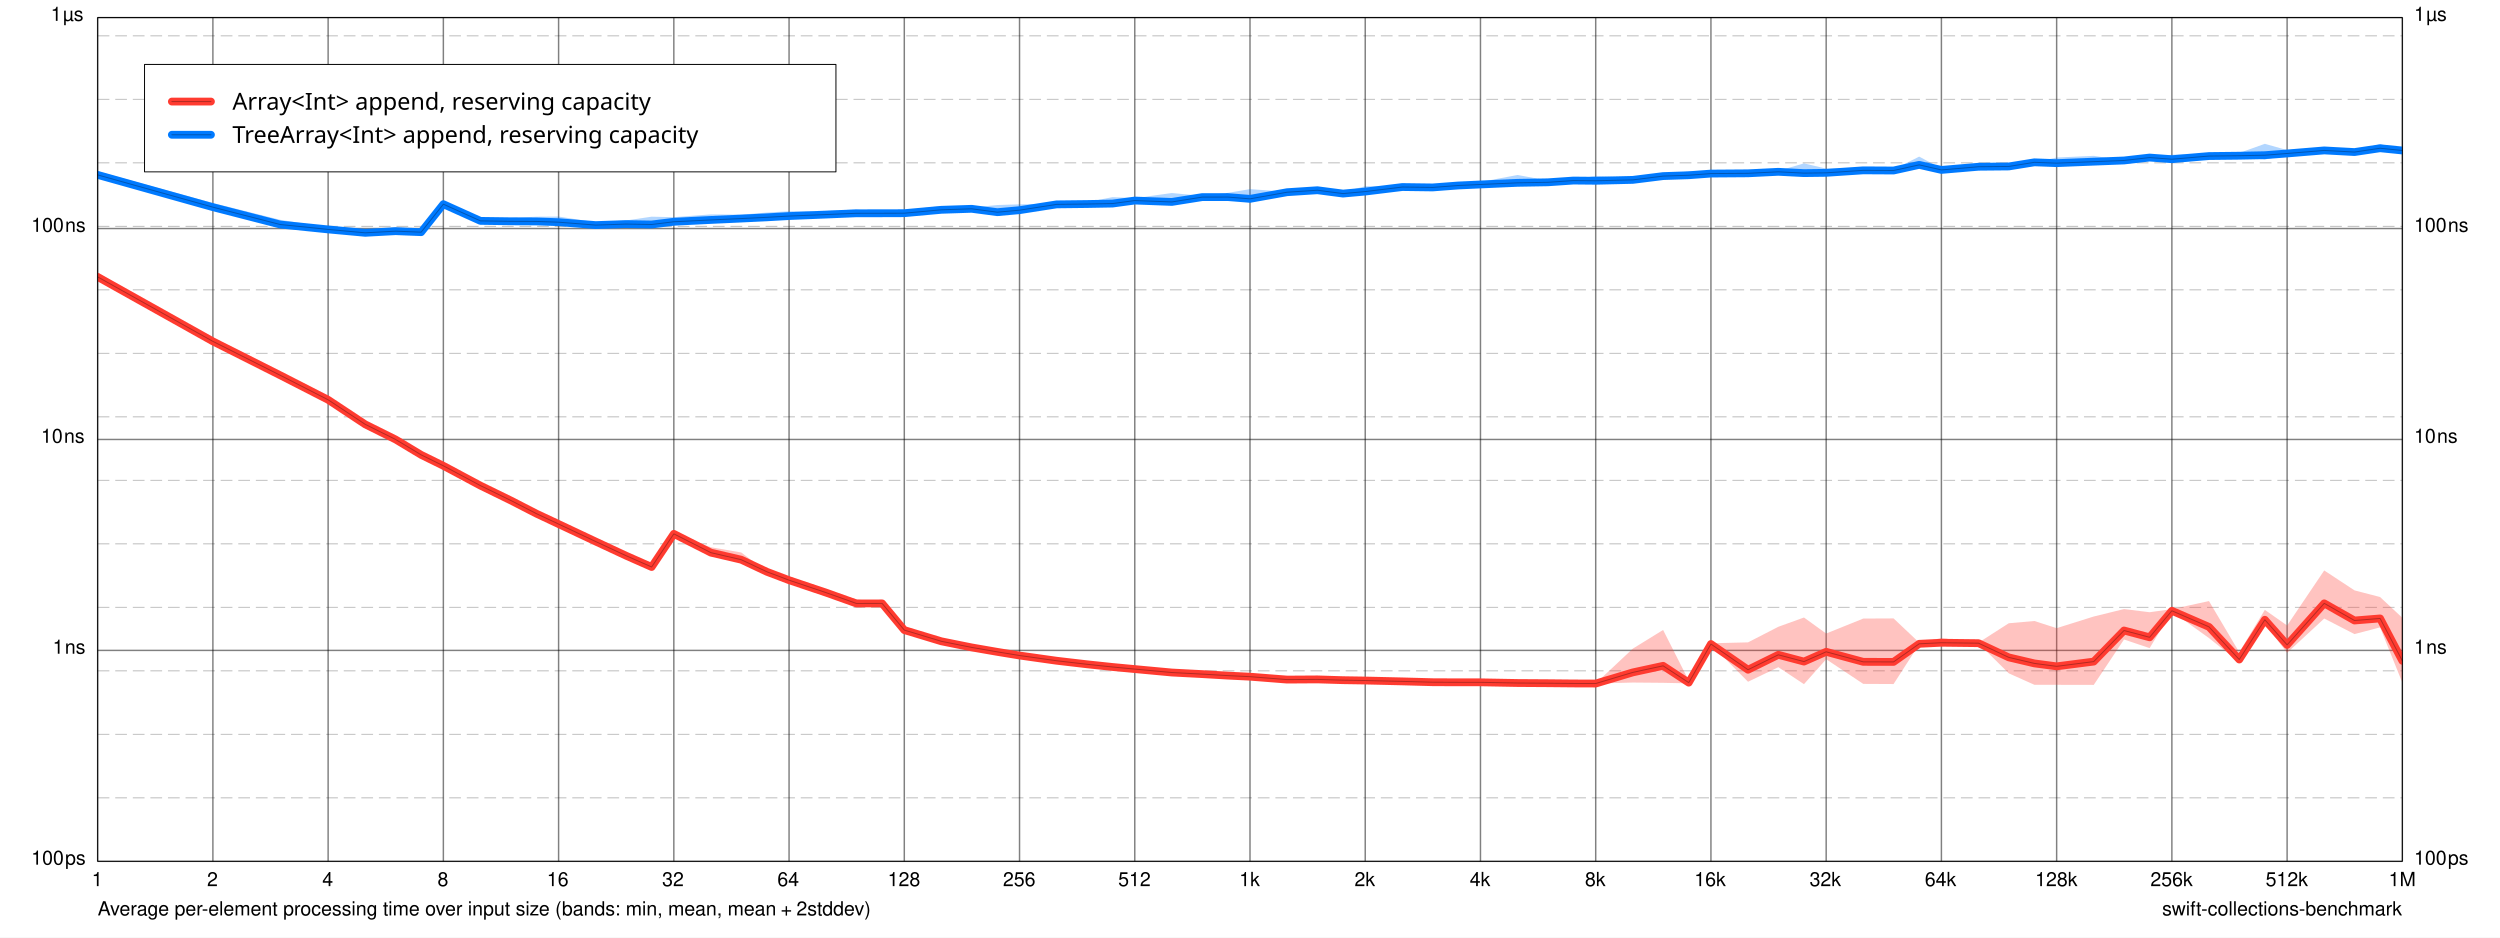
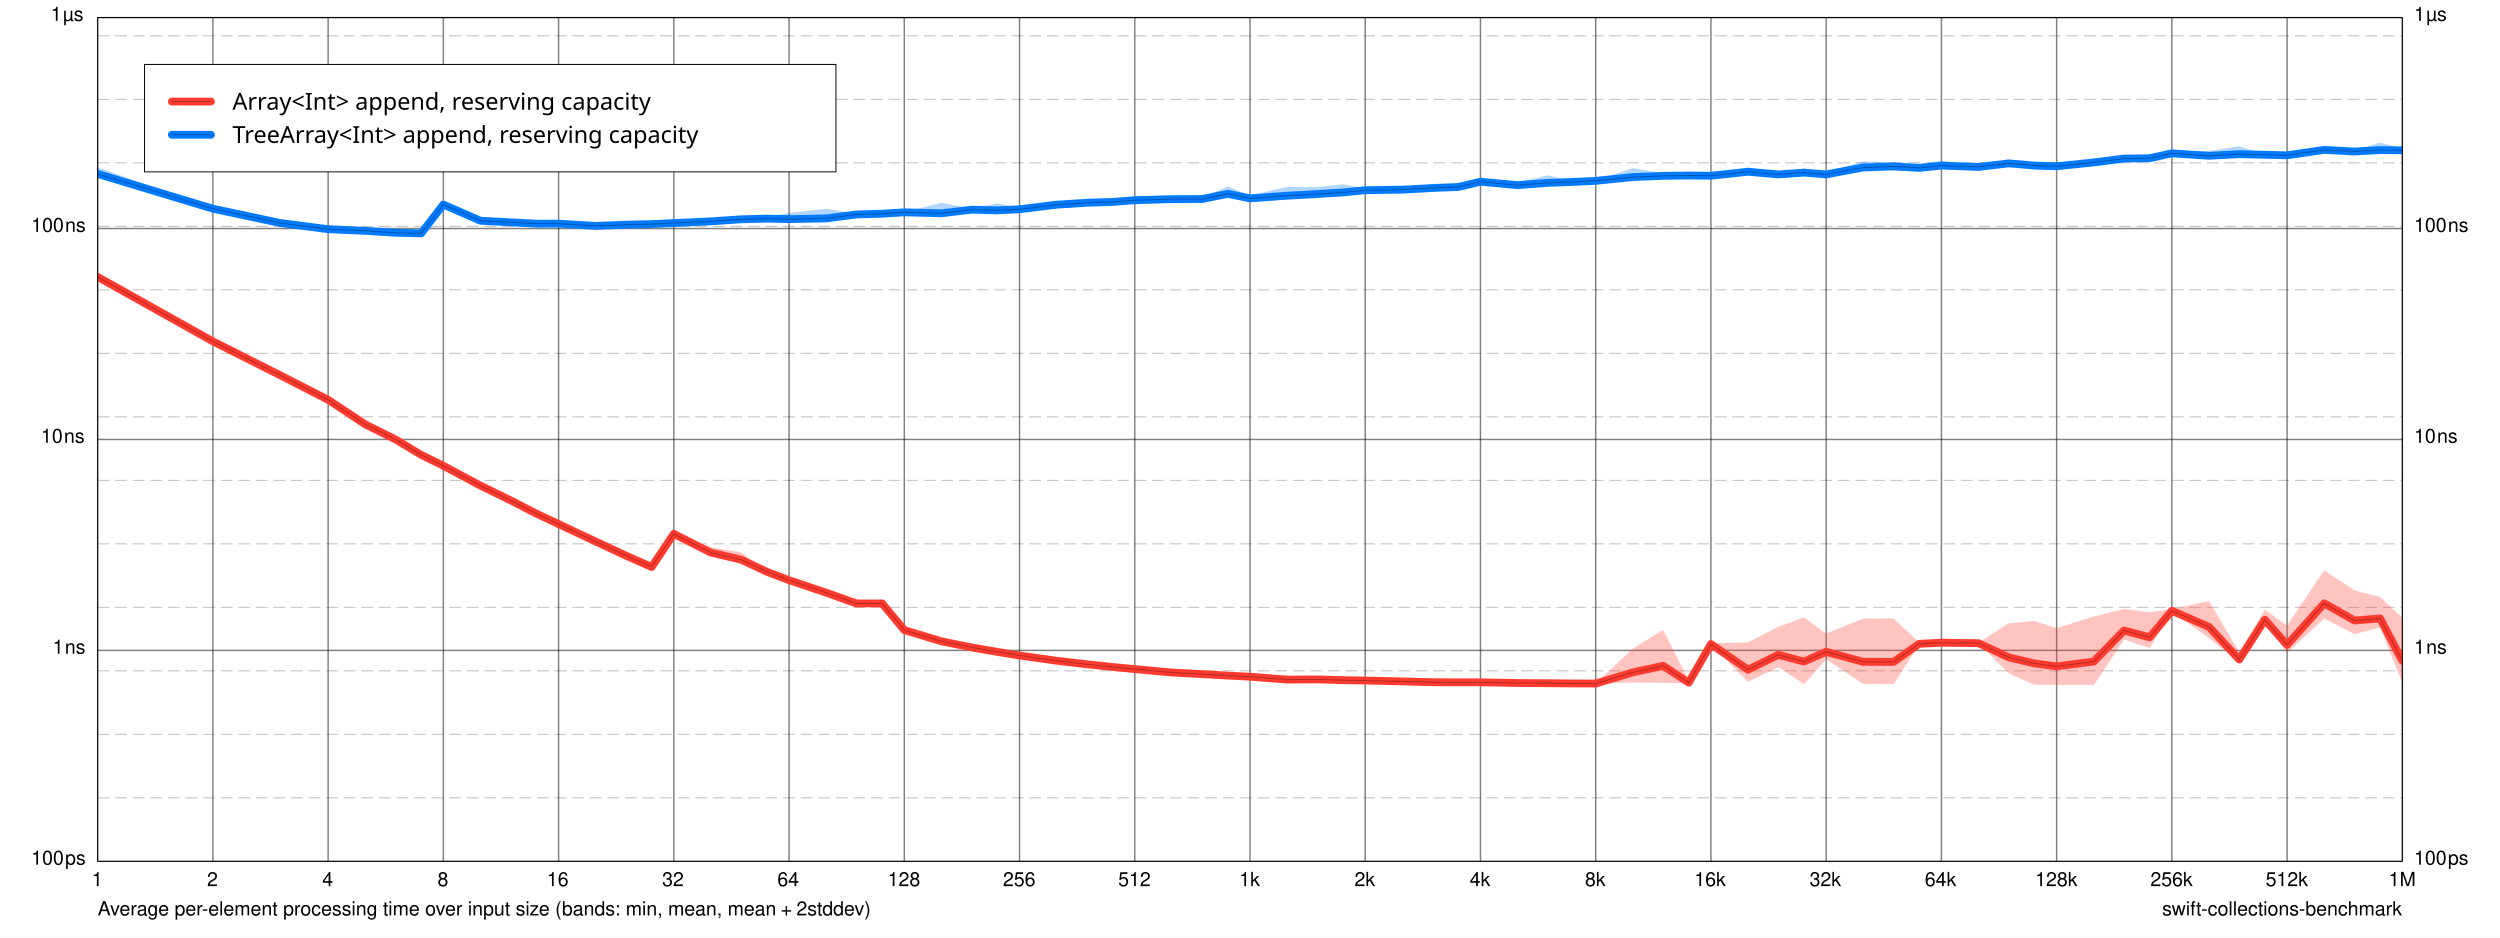
<svg xmlns="http://www.w3.org/2000/svg" xmlns:xlink="http://www.w3.org/1999/xlink" width="1280.0px" height="480.0px" viewBox="0.0 0.0 1280.0 480.0" version="1.1">
  <path d="M 0 0 L 0 480 L 1280 480 L 1280 0 z" fill="#FFFFFF" fill-opacity="1.0" stroke="none" />
  <text x="50" y="468.7" font-family="Helvetica" font-size="10" font-weight="normal" font-style="normal" fill="#000000" fill-opacity="1">Average per-element processing time over input size (bands: min, mean, mean + 2stddev)</text>
  <a xlink:href="https://github.com/apple/swift-collections-benchmark">
    <text x="1107" y="468.7" font-family="Helvetica" font-size="10" font-weight="normal" font-style="normal" fill="#000000" fill-opacity="1">swift-collections-benchmark</text>
  </a>
  <path d="M 50 9 L 50 441" fill="none" stroke-width="0.75" stroke="#000000" stroke-opacity="0.498" stroke-linecap="butt" stroke-linejoin="round" />
  <text x="47" y="453.7" font-family="Helvetica" font-size="10" font-weight="normal" font-style="normal" fill="#000000" fill-opacity="1">1</text>
  <path d="M 109 9 L 109 441" fill="none" stroke-width="0.75" stroke="#000000" stroke-opacity="0.498" stroke-linecap="butt" stroke-linejoin="round" />
  <text x="106" y="453.7" font-family="Helvetica" font-size="10" font-weight="normal" font-style="normal" fill="#000000" fill-opacity="1">2</text>
  <path d="M 168 9 L 168 441" fill="none" stroke-width="0.75" stroke="#000000" stroke-opacity="0.498" stroke-linecap="butt" stroke-linejoin="round" />
  <text x="165" y="453.7" font-family="Helvetica" font-size="10" font-weight="normal" font-style="normal" fill="#000000" fill-opacity="1">4</text>
  <path d="M 227 9 L 227 441" fill="none" stroke-width="0.75" stroke="#000000" stroke-opacity="0.498" stroke-linecap="butt" stroke-linejoin="round" />
  <text x="224" y="453.7" font-family="Helvetica" font-size="10" font-weight="normal" font-style="normal" fill="#000000" fill-opacity="1">8</text>
  <path d="M 286 9 L 286 441" fill="none" stroke-width="0.75" stroke="#000000" stroke-opacity="0.498" stroke-linecap="butt" stroke-linejoin="round" />
  <text x="280" y="453.7" font-family="Helvetica" font-size="10" font-weight="normal" font-style="normal" fill="#000000" fill-opacity="1">16</text>
  <path d="M 345 9 L 345 441" fill="none" stroke-width="0.75" stroke="#000000" stroke-opacity="0.498" stroke-linecap="butt" stroke-linejoin="round" />
  <text x="339" y="453.7" font-family="Helvetica" font-size="10" font-weight="normal" font-style="normal" fill="#000000" fill-opacity="1">32</text>
  <path d="M 404 9 L 404 441" fill="none" stroke-width="0.75" stroke="#000000" stroke-opacity="0.498" stroke-linecap="butt" stroke-linejoin="round" />
  <text x="398" y="453.7" font-family="Helvetica" font-size="10" font-weight="normal" font-style="normal" fill="#000000" fill-opacity="1">64</text>
  <path d="M 463 9 L 463 441" fill="none" stroke-width="0.75" stroke="#000000" stroke-opacity="0.498" stroke-linecap="butt" stroke-linejoin="round" />
  <text x="454.5" y="453.7" font-family="Helvetica" font-size="10" font-weight="normal" font-style="normal" fill="#000000" fill-opacity="1">128</text>
  <path d="M 522 9 L 522 441" fill="none" stroke-width="0.75" stroke="#000000" stroke-opacity="0.498" stroke-linecap="butt" stroke-linejoin="round" />
  <text x="513.5" y="453.7" font-family="Helvetica" font-size="10" font-weight="normal" font-style="normal" fill="#000000" fill-opacity="1">256</text>
  <path d="M 581 9 L 581 441" fill="none" stroke-width="0.75" stroke="#000000" stroke-opacity="0.498" stroke-linecap="butt" stroke-linejoin="round" />
  <text x="572.5" y="453.7" font-family="Helvetica" font-size="10" font-weight="normal" font-style="normal" fill="#000000" fill-opacity="1">512</text>
  <path d="M 640 9 L 640 441" fill="none" stroke-width="0.75" stroke="#000000" stroke-opacity="0.498" stroke-linecap="butt" stroke-linejoin="round" />
  <text x="634.5" y="453.7" font-family="Helvetica" font-size="10" font-weight="normal" font-style="normal" fill="#000000" fill-opacity="1">1k</text>
  <path d="M 699 9 L 699 441" fill="none" stroke-width="0.75" stroke="#000000" stroke-opacity="0.498" stroke-linecap="butt" stroke-linejoin="round" />
  <text x="693.5" y="453.7" font-family="Helvetica" font-size="10" font-weight="normal" font-style="normal" fill="#000000" fill-opacity="1">2k</text>
  <path d="M 758 9 L 758 441" fill="none" stroke-width="0.75" stroke="#000000" stroke-opacity="0.498" stroke-linecap="butt" stroke-linejoin="round" />
  <text x="752.5" y="453.7" font-family="Helvetica" font-size="10" font-weight="normal" font-style="normal" fill="#000000" fill-opacity="1">4k</text>
  <path d="M 817 9 L 817 441" fill="none" stroke-width="0.75" stroke="#000000" stroke-opacity="0.498" stroke-linecap="butt" stroke-linejoin="round" />
  <text x="811.5" y="453.7" font-family="Helvetica" font-size="10" font-weight="normal" font-style="normal" fill="#000000" fill-opacity="1">8k</text>
  <path d="M 876 9 L 876 441" fill="none" stroke-width="0.75" stroke="#000000" stroke-opacity="0.498" stroke-linecap="butt" stroke-linejoin="round" />
  <text x="867.5" y="453.7" font-family="Helvetica" font-size="10" font-weight="normal" font-style="normal" fill="#000000" fill-opacity="1">16k</text>
  <path d="M 935 9 L 935 441" fill="none" stroke-width="0.75" stroke="#000000" stroke-opacity="0.498" stroke-linecap="butt" stroke-linejoin="round" />
  <text x="926.5" y="453.7" font-family="Helvetica" font-size="10" font-weight="normal" font-style="normal" fill="#000000" fill-opacity="1">32k</text>
  <path d="M 994 9 L 994 441" fill="none" stroke-width="0.75" stroke="#000000" stroke-opacity="0.498" stroke-linecap="butt" stroke-linejoin="round" />
  <text x="985.5" y="453.7" font-family="Helvetica" font-size="10" font-weight="normal" font-style="normal" fill="#000000" fill-opacity="1">64k</text>
  <path d="M 1053 9 L 1053 441" fill="none" stroke-width="0.75" stroke="#000000" stroke-opacity="0.498" stroke-linecap="butt" stroke-linejoin="round" />
  <text x="1042" y="453.7" font-family="Helvetica" font-size="10" font-weight="normal" font-style="normal" fill="#000000" fill-opacity="1">128k</text>
  <path d="M 1112 9 L 1112 441" fill="none" stroke-width="0.75" stroke="#000000" stroke-opacity="0.498" stroke-linecap="butt" stroke-linejoin="round" />
  <text x="1101" y="453.7" font-family="Helvetica" font-size="10" font-weight="normal" font-style="normal" fill="#000000" fill-opacity="1">256k</text>
  <path d="M 1171 9 L 1171 441" fill="none" stroke-width="0.75" stroke="#000000" stroke-opacity="0.498" stroke-linecap="butt" stroke-linejoin="round" />
  <text x="1160" y="453.7" font-family="Helvetica" font-size="10" font-weight="normal" font-style="normal" fill="#000000" fill-opacity="1">512k</text>
  <path d="M 1230 9 L 1230 441" fill="none" stroke-width="0.75" stroke="#000000" stroke-opacity="0.498" stroke-linecap="butt" stroke-linejoin="round" />
  <text x="1223" y="453.7" font-family="Helvetica" font-size="10" font-weight="normal" font-style="normal" fill="#000000" fill-opacity="1">1M</text>
  <path d="M 50 441 L 1230 441" fill="none" stroke-width="0.75" stroke="#000000" stroke-opacity="0.498" stroke-linecap="butt" stroke-linejoin="round" />
  <text x="16" y="442.7" font-family="Helvetica" font-size="10" font-weight="normal" font-style="normal" fill="#000000" fill-opacity="1">100 ps</text>
  <text x="1236" y="442.7" font-family="Helvetica" font-size="10" font-weight="normal" font-style="normal" fill="#000000" fill-opacity="1">100 ps</text>
  <path d="M 50 333 L 1230 333" fill="none" stroke-width="0.75" stroke="#000000" stroke-opacity="0.498" stroke-linecap="butt" stroke-linejoin="round" />
  <text x="27" y="334.7" font-family="Helvetica" font-size="10" font-weight="normal" font-style="normal" fill="#000000" fill-opacity="1">1 ns</text>
  <text x="1236" y="334.7" font-family="Helvetica" font-size="10" font-weight="normal" font-style="normal" fill="#000000" fill-opacity="1">1 ns</text>
  <path d="M 50 225 L 1230 225" fill="none" stroke-width="0.75" stroke="#000000" stroke-opacity="0.498" stroke-linecap="butt" stroke-linejoin="round" />
  <text x="21" y="226.7" font-family="Helvetica" font-size="10" font-weight="normal" font-style="normal" fill="#000000" fill-opacity="1">10 ns</text>
  <text x="1236" y="226.7" font-family="Helvetica" font-size="10" font-weight="normal" font-style="normal" fill="#000000" fill-opacity="1">10 ns</text>
  <path d="M 50 117 L 1230 117" fill="none" stroke-width="0.75" stroke="#000000" stroke-opacity="0.498" stroke-linecap="butt" stroke-linejoin="round" />
  <text x="16" y="118.7" font-family="Helvetica" font-size="10" font-weight="normal" font-style="normal" fill="#000000" fill-opacity="1">100 ns</text>
  <text x="1236" y="118.7" font-family="Helvetica" font-size="10" font-weight="normal" font-style="normal" fill="#000000" fill-opacity="1">100 ns</text>
  <path d="M 50 9 L 1230 9" fill="none" stroke-width="0.75" stroke="#000000" stroke-opacity="0.498" stroke-linecap="butt" stroke-linejoin="round" />
  <text x="26" y="10.7" font-family="Helvetica" font-size="10" font-weight="normal" font-style="normal" fill="#000000" fill-opacity="1">1 µs</text>
  <text x="1236" y="10.7" font-family="Helvetica" font-size="10" font-weight="normal" font-style="normal" fill="#000000" fill-opacity="1">1 µs</text>
  <path d="M 50 408.49 L 1230 408.49" fill="none" stroke-width="0.5" stroke="#000000" stroke-opacity="0.259" stroke-linecap="butt" stroke-linejoin="round" stroke-dasharray="6 3" stroke-dashoffset="0" />
  <path d="M 50 375.98 L 1230 375.98" fill="none" stroke-width="0.5" stroke="#000000" stroke-opacity="0.259" stroke-linecap="butt" stroke-linejoin="round" stroke-dasharray="6 3" stroke-dashoffset="0" />
  <path d="M 50 343.47 L 1230 343.47" fill="none" stroke-width="0.5" stroke="#000000" stroke-opacity="0.259" stroke-linecap="butt" stroke-linejoin="round" stroke-dasharray="6 3" stroke-dashoffset="0" />
  <path d="M 50 310.96 L 1230 310.96" fill="none" stroke-width="0.5" stroke="#000000" stroke-opacity="0.259" stroke-linecap="butt" stroke-linejoin="round" stroke-dasharray="6 3" stroke-dashoffset="0" />
  <path d="M 50 278.44 L 1230 278.44" fill="none" stroke-width="0.5" stroke="#000000" stroke-opacity="0.259" stroke-linecap="butt" stroke-linejoin="round" stroke-dasharray="6 3" stroke-dashoffset="0" />
  <path d="M 50 245.93 L 1230 245.93" fill="none" stroke-width="0.5" stroke="#000000" stroke-opacity="0.259" stroke-linecap="butt" stroke-linejoin="round" stroke-dasharray="6 3" stroke-dashoffset="0" />
  <path d="M 50 213.42 L 1230 213.42" fill="none" stroke-width="0.5" stroke="#000000" stroke-opacity="0.259" stroke-linecap="butt" stroke-linejoin="round" stroke-dasharray="6 3" stroke-dashoffset="0" />
  <path d="M 50 180.91 L 1230 180.91" fill="none" stroke-width="0.5" stroke="#000000" stroke-opacity="0.259" stroke-linecap="butt" stroke-linejoin="round" stroke-dasharray="6 3" stroke-dashoffset="0" />
  <path d="M 50 148.4 L 1230 148.4" fill="none" stroke-width="0.5" stroke="#000000" stroke-opacity="0.259" stroke-linecap="butt" stroke-linejoin="round" stroke-dasharray="6 3" stroke-dashoffset="0" />
  <path d="M 50 115.89 L 1230 115.89" fill="none" stroke-width="0.5" stroke="#000000" stroke-opacity="0.259" stroke-linecap="butt" stroke-linejoin="round" stroke-dasharray="6 3" stroke-dashoffset="0" />
  <path d="M 50 83.376 L 1230 83.376" fill="none" stroke-width="0.5" stroke="#000000" stroke-opacity="0.259" stroke-linecap="butt" stroke-linejoin="round" stroke-dasharray="6 3" stroke-dashoffset="0" />
  <path d="M 50 50.865 L 1230 50.865" fill="none" stroke-width="0.5" stroke="#000000" stroke-opacity="0.259" stroke-linecap="butt" stroke-linejoin="round" stroke-dasharray="6 3" stroke-dashoffset="0" />
  <path d="M 50 18.354 L 1230 18.354" fill="none" stroke-width="0.5" stroke="#000000" stroke-opacity="0.259" stroke-linecap="butt" stroke-linejoin="round" stroke-dasharray="6 3" stroke-dashoffset="0" />
  <path d="M 74 33 L 74 88 L 428 88 L 428 33 z" fill="#FFFFFF" fill-opacity="1.0" stroke="none" />
  <clipPath id="clip-0">
    <path d="M 50 9 L 50 441 L 1230 441 L 1230 9 z" />
  </clipPath>
  <g clip-path="url(#clip-0)">
-     <path d="M 50 87.729L 109 103.93L 143.51 112.55L 168 116.39L 186.99 118.28L 202.51 116.4L 215.63 117.21L 227 104.23L 245.99 111.47L 261.51 111.5L 274.63 110.96L 286 110.87L 304.99 113.85L 320.51 112.88L 333.63 110.94L 345 111.19L 363.99 109.77L 379.51 109.9L 392.63 108.83L 404 108.16L 422.99 108.04L 438.51 107.25L 451.63 108.89L 463 107.64L 481.99 105.48L 497.51 106.29L 510.63 104.97L 522 104.62L 540.99 104.42L 556.51 103.48L 569.63 100.94L 581 101.46L 599.99 98.828L 615.51 100.31L 628.63 98.756L 640 96.826L 658.99 98.232L 674.51 96.884L 687.63 98.371L 699 95.334L 717.99 95.449L 733.51 95.495L 746.63 94.021L 758 93.176L 776.99 89.588L 792.51 92.442L 805.63 92.075L 817 90.019L 835.99 91.19L 851.51 89.645L 864.63 87.716L 876 88.32L 894.99 87.825L 910.51 87.451L 923.63 83.661L 935 86.312L 953.99 86.098L 969.51 86.71L 982.63 80.183L 994 86.248L 1013 83.594L 1028.5 83.937L 1041.6 82.988L 1053 80.654L 1072 79.793L 1087.5 82.152L 1100.6 80.321L 1112 79.228L 1131 78.737L 1146.5 78.311L 1159.6 73.633L 1171 76.855L 1190 75.839L 1205.5 77.579L 1218.6 73.771L 1230 77.031L 1230 77.059L 1218.6 76.675L 1205.5 77.951L 1190 77.439L 1171 79.204L 1159.6 81.707L 1146.5 80.234L 1131 80.321L 1112 82.351L 1100.6 80.792L 1087.5 82.169L 1072 83.868L 1053 84.592L 1041.6 83.152L 1028.5 85.687L 1013 86.018L 994 87.264L 982.63 86L 969.51 87.513L 953.99 87.62L 935 89.283L 923.63 90.53L 910.51 88.147L 894.99 89.059L 876 89.071L 864.63 90.453L 851.51 90.343L 835.99 92.423L 817 93.479L 805.63 92.573L 792.51 93.659L 776.99 95.119L 758 94.906L 746.63 95.315L 733.51 96.138L 717.99 95.869L 699 99.095L 687.63 99.378L 674.51 97.582L 658.99 98.474L 640 103.7L 628.63 101.68L 615.51 101.13L 599.99 105.11L 581 103.12L 569.63 105.43L 556.51 104.81L 540.99 104.72L 522 108.72L 510.63 110.01L 497.51 107.13L 481.99 108.12L 463 109.69L 451.63 109.3L 438.51 109.91L 422.99 110.51L 404 111.52L 392.63 112.16L 379.51 112.63L 363.99 113.66L 345 114.4L 333.63 116.45L 320.51 115.41L 304.99 115.76L 286 114.83L 274.63 114.25L 261.51 113.97L 245.99 113.68L 227 104.65L 215.63 119.46L 202.51 119.06L 186.99 119.53L 168 117.85L 143.51 115.84L 109 106.85L 50 90.198" fill="#007AFF" fill-opacity="0.302" stroke="none" />
+     <path d="M 50 85.672L 109 106.62L 143.51 113.93L 168 115.97L 186.99 118.07L 202.51 118.69L 215.63 119.02L 227 104.69L 245.99 113L 261.51 112.76L 274.63 113.53L 286 114.48L 304.99 114.76L 320.51 113.89L 333.63 113.75L 345 113.42L 363.99 112.65L 379.51 112.25L 392.63 111.05L 404 109.03L 422.99 106.9L 438.51 109.47L 451.63 108.47L 463 108.56L 481.99 103.83L 497.51 106.87L 510.63 104.09L 522 106.63L 540.99 103.81L 556.51 102.72L 569.63 103.39L 581 101.16L 599.99 101.04L 615.51 101.08L 628.63 95.444L 640 100.09L 658.99 95.648L 674.51 95.821L 687.63 94.363L 699 96.518L 717.99 96.866L 733.51 94.122L 746.63 94.786L 758 91.215L 776.99 93.225L 792.51 89.758L 805.63 93.027L 817 92.544L 835.99 86.059L 851.51 88.888L 864.63 88.183L 876 89.1L 894.99 85.769L 910.51 88.146L 923.63 86.35L 935 88.475L 953.99 82.62L 969.51 82.992L 982.63 83.963L 994 82.361L 1013 85.301L 1028.5 83.366L 1041.6 84.102L 1053 85.009L 1072 82.156L 1087.5 81.011L 1100.6 80.093L 1112 77.58L 1131 77.33L 1146.5 74.875L 1159.6 78.877L 1171 79.05L 1190 75.617L 1205.5 76.963L 1218.6 73.001L 1230 76.066L 1230 77.314L 1218.6 78.275L 1205.5 77.798L 1190 77.148L 1171 79.698L 1159.6 79.377L 1146.5 80.426L 1131 80.653L 1112 78.822L 1100.6 81.359L 1087.5 81.241L 1072 83.542L 1053 85.173L 1041.6 85.017L 1028.5 83.737L 1013 85.542L 994 85.663L 982.63 86.716L 969.51 86.023L 953.99 86.903L 935 89.606L 923.63 89.113L 910.51 89.734L 894.99 88.72L 876 90.305L 864.63 90.461L 851.51 90.449L 835.99 92.396L 817 92.611L 805.63 93.196L 792.51 95.072L 776.99 95.359L 758 93.711L 746.63 96.07L 733.51 97.034L 717.99 97.2L 699 97.689L 687.63 100.09L 674.51 100.64L 658.99 101.93L 640 102.09L 628.63 100.65L 615.51 102.2L 599.99 102.29L 581 103L 569.63 103.4L 556.51 104.2L 540.99 105.16L 522 107.33L 510.63 109.04L 497.51 107.52L 481.99 111.26L 463 108.77L 451.63 109.76L 438.51 109.91L 422.99 113.7L 404 113.36L 392.63 112.25L 379.51 112.28L 363.99 113.59L 345 114.5L 333.63 115.08L 320.51 115.48L 304.99 115.99L 286 114.5L 274.63 114.88L 261.51 114.23L 245.99 113.03L 227 104.74L 215.63 119.61L 202.51 119.34L 186.99 118.23L 168 117.85L 143.51 114.28L 109 106.93L 50 90.309" fill="#007AFF" fill-opacity="0.302" stroke="none" />
    <path d="M 50 139.49L 109 174.78L 143.51 192.16L 168 202.94L 186.99 216.81L 202.51 223.19L 215.63 231.97L 227 238.49L 245.99 248.64L 261.51 256.23L 274.63 262.54L 286 267.88L 304.99 276.85L 320.51 284.5L 333.63 290.3L 345 273.34L 363.99 280.19L 379.51 282.87L 392.63 292.75L 404 296.86L 422.99 303.27L 438.51 306.79L 451.63 308.93L 463 320.73L 481.99 328.35L 497.51 331.47L 510.63 333.76L 522 335.62L 540.99 338.3L 556.51 339.94L 569.63 341.5L 581 342.57L 599.99 343.62L 615.51 345.04L 628.63 345.83L 640 346.42L 658.99 346.06L 674.51 347.85L 687.63 348.25L 699 348.13L 717.99 348.58L 733.51 349.29L 746.63 349.35L 758 349.33L 776.99 349.59L 792.51 349.78L 805.63 349.83L 817 349.92L 835.99 332.11L 851.51 322.54L 864.63 348.43L 876 329.36L 894.99 328.89L 910.51 320.91L 923.63 316.16L 935 324.37L 953.99 316.7L 969.51 316.63L 982.63 329.03L 994 326.69L 1013 329.04L 1028.5 319.1L 1041.6 317.95L 1053 321.62L 1072 315.65L 1087.5 311.84L 1100.6 313.46L 1112 311.88L 1131 307.75L 1146.5 333.96L 1159.6 312.25L 1171 320.26L 1190 292.07L 1205.5 302.27L 1218.6 305.68L 1230 316.31L 1230 349.52L 1218.6 321.22L 1205.5 324.65L 1190 316.69L 1171 334.25L 1159.6 319.27L 1146.5 339.06L 1131 326.7L 1112 313.02L 1100.6 331.84L 1087.5 327.42L 1072 350.67L 1053 350.63L 1041.6 350.61L 1028.5 344.74L 1013 329.4L 994 329.96L 982.63 329.84L 969.51 350.23L 953.99 350.15L 935 337.53L 923.63 350.29L 910.51 341.6L 894.99 349.06L 876 329.89L 864.63 349.89L 851.51 349.6L 835.99 349.46L 817 349.98L 805.63 349.97L 792.51 349.81L 776.99 349.74L 758 349.36L 746.63 349.35L 733.51 349.29L 717.99 348.97L 699 348.54L 687.63 348.25L 674.51 347.85L 658.99 348.64L 640 346.47L 628.63 345.94L 615.51 345.17L 599.99 344.58L 581 342.57L 569.63 341.5L 556.51 340.17L 540.99 338.3L 522 335.62L 510.63 333.76L 497.51 331.48L 481.99 328.35L 463 323.27L 451.63 308.94L 438.51 309.78L 422.99 303.52L 404 297.13L 392.63 292.75L 379.51 287.95L 363.99 283.98L 345 273.34L 333.63 290.3L 320.51 284.5L 304.99 277.42L 286 268.47L 274.63 263.14L 261.51 256.23L 245.99 248.64L 227 238.49L 215.63 233.22L 202.51 225.66L 186.99 217.44L 168 205.34L 143.51 192.16L 109 174.79L 50 142.62" fill="#FF3B30" fill-opacity="0.302" stroke="none" />
-     <path d="M 50 89.54L 109 106.07L 143.51 114.96L 168 117.46L 186.99 119.2L 202.51 118.35L 215.63 118.87L 227 104.54L 245.99 113.09L 261.51 113.31L 274.63 113.37L 286 113.76L 304.99 115.25L 320.51 114.73L 333.63 114.95L 345 113.54L 363.99 112.61L 379.51 111.9L 392.63 111.27L 404 110.62L 422.99 109.85L 438.51 109.2L 451.63 109.19L 463 109.15L 481.99 107.42L 497.51 106.91L 510.63 108.64L 522 107.61L 540.99 104.64L 556.51 104.46L 569.63 104.22L 581 102.68L 599.99 103.39L 615.51 100.92L 628.63 100.9L 640 101.81L 658.99 98.411L 674.51 97.399L 687.63 99.113L 699 98.083L 717.99 95.759L 733.51 95.969L 746.63 94.973L 758 94.448L 776.99 93.61L 792.51 93.338L 805.63 92.442L 817 92.55L 835.99 92.098L 851.51 90.16L 864.63 89.722L 876 88.874L 894.99 88.733L 910.51 87.965L 923.63 88.636L 935 88.489L 953.99 87.217L 969.51 87.302L 982.63 84.41L 994 86.996L 1013 85.372L 1028.5 85.224L 1041.6 83.109L 1053 83.531L 1072 82.769L 1087.5 82.165L 1100.6 80.669L 1112 81.515L 1131 79.902L 1146.5 79.724L 1159.6 79.46L 1171 78.579L 1190 77.016L 1205.5 77.853L 1218.6 75.899L 1230 77.052" fill="none" stroke-width="4" stroke="#007AFF" stroke-opacity="1" stroke-linecap="round" stroke-linejoin="round" />
+     <path d="M 50 89.053L 109 106.85L 143.51 114.19L 168 117.35L 186.99 118.19L 202.51 119.17L 215.63 119.46L 227 104.73L 245.99 113.02L 261.51 113.84L 274.63 114.53L 286 114.5L 304.99 115.66L 320.51 115.06L 333.63 114.73L 345 114.22L 363.99 113.34L 379.51 112.27L 392.63 111.94L 404 112.19L 422.99 111.83L 438.51 109.79L 451.63 109.42L 463 108.71L 481.99 109.2L 497.51 107.35L 510.63 107.7L 522 107.15L 540.99 104.8L 556.51 103.81L 569.63 103.4L 581 102.51L 599.99 101.96L 615.51 101.9L 628.63 99.236L 640 101.56L 658.99 100.21L 674.51 99.333L 687.63 98.524L 699 97.38L 717.99 97.112L 733.51 96.256L 746.63 95.731L 758 93.046L 776.99 94.793L 792.51 93.625L 805.63 93.152L 817 92.594L 835.99 90.656L 851.51 90.036L 864.63 89.855L 876 89.988L 894.99 87.931L 910.51 89.314L 923.63 88.375L 935 89.308L 953.99 85.746L 969.51 85.213L 982.63 85.981L 994 84.778L 1013 85.479L 1028.5 83.64L 1041.6 84.777L 1053 85.13L 1072 83.176L 1087.5 81.181L 1100.6 81.025L 1112 78.495L 1131 79.762L 1146.5 78.912L 1159.6 79.246L 1171 79.528L 1190 76.743L 1205.5 77.578L 1218.6 76.839L 1230 76.985" fill="none" stroke-width="4" stroke="#007AFF" stroke-opacity="1" stroke-linecap="round" stroke-linejoin="round" />
    <path d="M 50 141.78L 109 174.79L 143.51 192.16L 168 204.7L 186.99 217.27L 202.51 225L 215.63 232.89L 227 238.49L 245.99 248.64L 261.51 256.23L 274.63 262.98L 286 268.32L 304.99 277.27L 320.51 284.5L 333.63 290.3L 345 273.34L 363.99 282.96L 379.51 286.57L 392.63 292.75L 404 297.06L 422.99 303.45L 438.51 308.98L 451.63 308.94L 463 322.6L 481.99 328.35L 497.51 331.48L 510.63 333.76L 522 335.62L 540.99 338.3L 556.51 340.11L 569.63 341.5L 581 342.57L 599.99 344.33L 615.51 345.14L 628.63 345.91L 640 346.46L 658.99 347.95L 674.51 347.85L 687.63 348.25L 699 348.43L 717.99 348.87L 733.51 349.29L 746.63 349.35L 758 349.35L 776.99 349.7L 792.51 349.8L 805.63 349.93L 817 349.97L 835.99 344.27L 851.51 340.9L 864.63 349.51L 876 329.75L 894.99 342.9L 910.51 335.26L 923.63 338.73L 935 333.72L 953.99 338.87L 969.51 338.89L 982.63 329.63L 994 329.08L 1013 329.31L 1028.5 336.58L 1041.6 339.66L 1053 341.17L 1072 338.73L 1087.5 322.82L 1100.6 326.3L 1112 312.72L 1131 320.97L 1146.5 337.67L 1159.6 317.33L 1171 330.18L 1190 308.92L 1205.5 317.7L 1218.6 316.64L 1230 338.34" fill="none" stroke-width="4" stroke="#FF3B30" stroke-opacity="1" stroke-linecap="round" stroke-linejoin="round" />
-     <path d="M 50 89.54L 109 106.07L 143.51 114.96L 168 117.46L 186.99 119.2L 202.51 118.35L 215.63 118.87L 227 104.54L 245.99 113.09L 261.51 113.31L 274.63 113.37L 286 113.76L 304.99 115.25L 320.51 114.73L 333.63 114.95L 345 113.54L 363.99 112.61L 379.51 111.9L 392.63 111.27L 404 110.62L 422.99 109.85L 438.51 109.2L 451.63 109.19L 463 109.15L 481.99 107.42L 497.51 106.91L 510.63 108.64L 522 107.61L 540.99 104.64L 556.51 104.46L 569.63 104.22L 581 102.68L 599.99 103.39L 615.51 100.92L 628.63 100.9L 640 101.81L 658.99 98.411L 674.51 97.399L 687.63 99.113L 699 98.083L 717.99 95.759L 733.51 95.969L 746.63 94.973L 758 94.448L 776.99 93.61L 792.51 93.338L 805.63 92.442L 817 92.55L 835.99 92.098L 851.51 90.16L 864.63 89.722L 876 88.874L 894.99 88.733L 910.51 87.965L 923.63 88.636L 935 88.489L 953.99 87.217L 969.51 87.302L 982.63 84.41L 994 86.996L 1013 85.372L 1028.5 85.224L 1041.6 83.109L 1053 83.531L 1072 82.769L 1087.5 82.165L 1100.6 80.669L 1112 81.515L 1131 79.902L 1146.5 79.724L 1159.6 79.46L 1171 78.579L 1190 77.016L 1205.5 77.853L 1218.6 75.899L 1230 77.052" fill="none" stroke-width="0.5" stroke="#000000" stroke-opacity="0.302" stroke-linecap="round" stroke-linejoin="round" />
+     <path d="M 50 89.053L 109 106.85L 143.51 114.19L 168 117.35L 186.99 118.19L 202.51 119.17L 215.63 119.46L 227 104.73L 245.99 113.02L 261.51 113.84L 274.63 114.53L 286 114.5L 304.99 115.66L 320.51 115.06L 333.63 114.73L 345 114.22L 363.99 113.34L 379.51 112.27L 392.63 111.94L 404 112.19L 422.99 111.83L 438.51 109.79L 451.63 109.42L 463 108.71L 481.99 109.2L 497.51 107.35L 510.63 107.7L 522 107.15L 540.99 104.8L 556.51 103.81L 569.63 103.4L 581 102.51L 599.99 101.96L 615.51 101.9L 628.63 99.236L 640 101.56L 658.99 100.21L 674.51 99.333L 687.63 98.524L 699 97.38L 717.99 97.112L 733.51 96.256L 746.63 95.731L 758 93.046L 776.99 94.793L 792.51 93.625L 805.63 93.152L 817 92.594L 835.99 90.656L 851.51 90.036L 864.63 89.855L 876 89.988L 894.99 87.931L 910.51 89.314L 923.63 88.375L 935 89.308L 953.99 85.746L 969.51 85.213L 982.63 85.981L 994 84.778L 1013 85.479L 1028.5 83.64L 1041.6 84.777L 1053 85.13L 1072 83.176L 1087.5 81.181L 1100.6 81.025L 1112 78.495L 1131 79.762L 1146.5 78.912L 1159.6 79.246L 1171 79.528L 1190 76.743L 1205.5 77.578L 1218.6 76.839L 1230 76.985" fill="none" stroke-width="0.5" stroke="#000000" stroke-opacity="0.302" stroke-linecap="round" stroke-linejoin="round" />
    <path d="M 50 141.78L 109 174.79L 143.51 192.16L 168 204.7L 186.99 217.27L 202.51 225L 215.63 232.89L 227 238.49L 245.99 248.64L 261.51 256.23L 274.63 262.98L 286 268.32L 304.99 277.27L 320.51 284.5L 333.63 290.3L 345 273.34L 363.99 282.96L 379.51 286.57L 392.63 292.75L 404 297.06L 422.99 303.45L 438.51 308.98L 451.63 308.94L 463 322.6L 481.99 328.35L 497.51 331.48L 510.63 333.76L 522 335.62L 540.99 338.3L 556.51 340.11L 569.63 341.5L 581 342.57L 599.99 344.33L 615.51 345.14L 628.63 345.91L 640 346.46L 658.99 347.95L 674.51 347.85L 687.63 348.25L 699 348.43L 717.99 348.87L 733.51 349.29L 746.63 349.35L 758 349.35L 776.99 349.7L 792.51 349.8L 805.63 349.93L 817 349.97L 835.99 344.27L 851.51 340.9L 864.63 349.51L 876 329.75L 894.99 342.9L 910.51 335.26L 923.63 338.73L 935 333.72L 953.99 338.87L 969.51 338.89L 982.63 329.63L 994 329.08L 1013 329.31L 1028.5 336.58L 1041.6 339.66L 1053 341.17L 1072 338.73L 1087.5 322.82L 1100.6 326.3L 1112 312.72L 1131 320.97L 1146.5 337.67L 1159.6 317.33L 1171 330.18L 1190 308.92L 1205.5 317.7L 1218.6 316.64L 1230 338.34" fill="none" stroke-width="0.5" stroke="#000000" stroke-opacity="0.302" stroke-linecap="round" stroke-linejoin="round" />
  </g>
  <path d="M 74 33 L 74 88 L 428 88 L 428 33 z" fill="#FFFFFF" fill-opacity="0.702" stroke-width="0.5" stroke="#000000" stroke-opacity="1" stroke-linecap="round" stroke-linejoin="round" />
  <path d="M 88 52 L 108 52" fill="none" stroke-width="4" stroke="#FF3B30" stroke-opacity="1" stroke-linecap="round" stroke-linejoin="round" />
  <path d="M 88 52 L 108 52" fill="none" stroke-width="0.5" stroke="#000000" stroke-opacity="0.302" stroke-linecap="round" stroke-linejoin="round" />
  <text x="119" y="56.17" font-family="Menlo" font-size="12" font-weight="normal" font-style="normal" fill="#000000" fill-opacity="1">Array&lt;Int&gt; append, reserving capacity</text>
  <path d="M 88 69 L 108 69" fill="none" stroke-width="4" stroke="#007AFF" stroke-opacity="1" stroke-linecap="round" stroke-linejoin="round" />
  <path d="M 88 69 L 108 69" fill="none" stroke-width="0.5" stroke="#000000" stroke-opacity="0.302" stroke-linecap="round" stroke-linejoin="round" />
  <text x="119" y="73.17" font-family="Menlo" font-size="12" font-weight="normal" font-style="normal" fill="#000000" fill-opacity="1">TreeArray&lt;Int&gt; append, reserving capacity</text>
  <path d="M 50 9 L 50 441 L 1230 441 L 1230 9 z" fill="none" stroke-width="0.5" stroke="#000000" stroke-opacity="1" stroke-linecap="round" stroke-linejoin="round" />
</svg>
